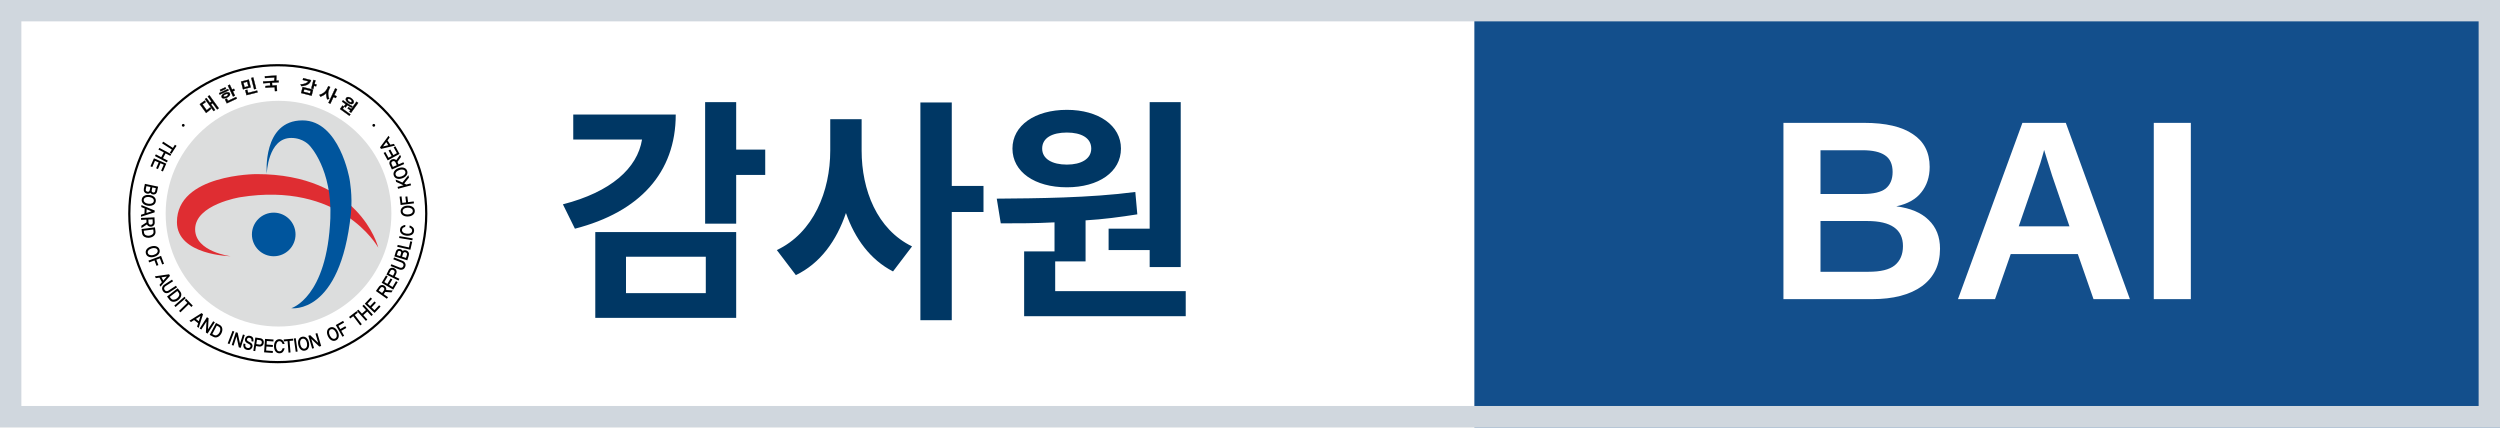
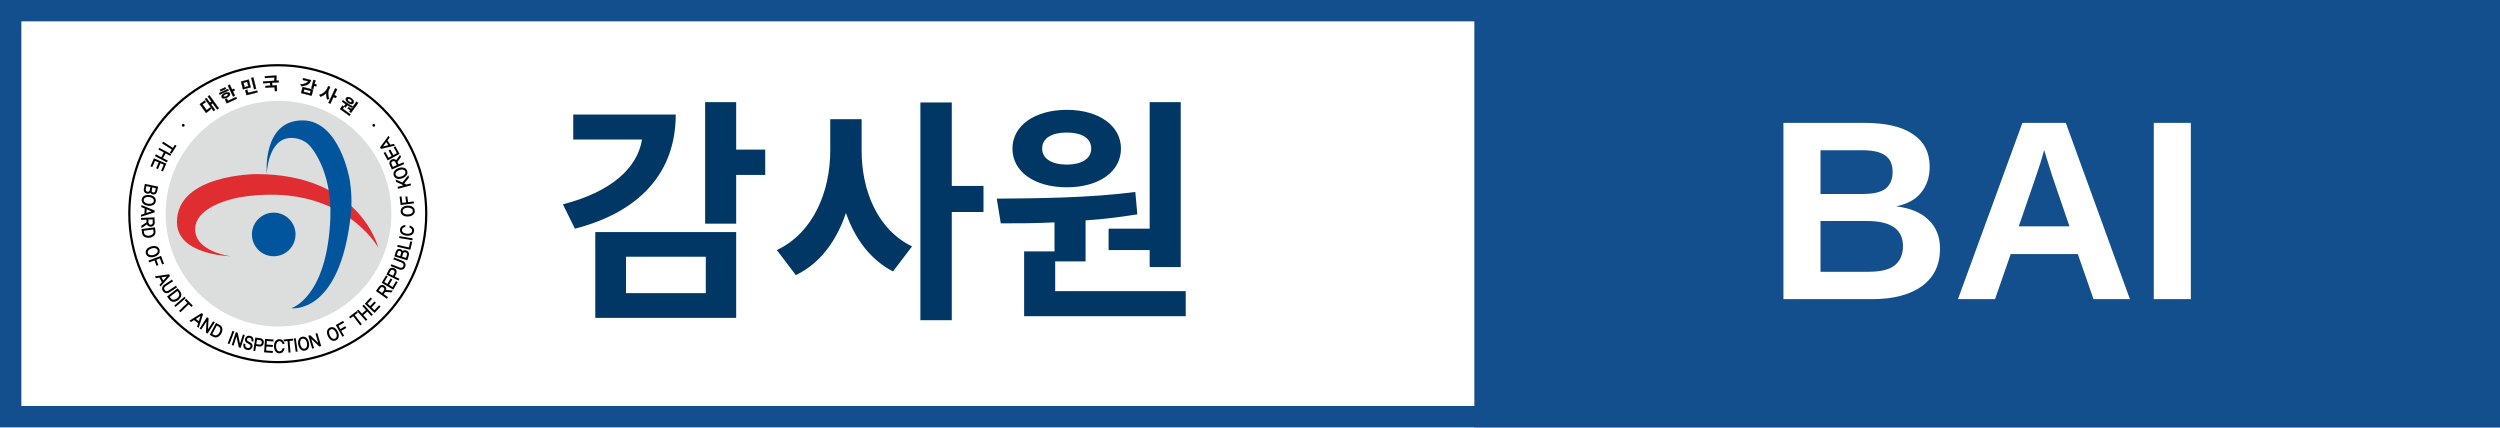
<svg xmlns="http://www.w3.org/2000/svg" width="117.0" height="20" viewBox="0 0 117.0 20" role="img" aria-label="감사원 BAI">
  <defs>
    <clipPath id="badge-shape">
      <rect width="117.0" height="20" rx="0" />
    </clipPath>
  </defs>
  <g clip-path="url(#badge-shape)">
    <rect width="117.0" height="20" rx="0" fill="#ffffff" />
    <path d="M69.0 0h48v20h-48z" fill="#134f8c" />
  </g>
-   <rect x="0.5" y="0.5" width="116.0" height="19" rx="0" fill="none" stroke="#d0d7de" />
+   <rect x="0.5" y="0.5" width="116.0" height="19" rx="0" fill="none" stroke="#134f8c" />
  <g transform="translate(6.000 3.000) scale(0.006836)">
    <path fill="#fff" d="M2040.66 1024c0 561.493-455.188 1016.638-1016.66 1016.638S7.34 1585.471 7.34 1024 462.529 7.362 1024 7.362c561.493 0 1016.66 455.167 1016.66 1016.638" />
    <path fill="none" d="M2040.66 1024c0 561.493-455.188 1016.638-1016.66 1016.638S7.34 1585.471 7.34 1024 462.529 7.362 1024 7.362c561.493 0 1016.66 455.167 1016.66 1016.638" />
    <path fill="#dcdddd" d="M1801.718 1024c0 426.734-345.939 772.651-772.651 772.651-426.734 0-772.651-345.917-772.651-772.651s345.939-772.651 772.651-772.651c426.734 0 772.651 345.917 772.651 772.651" />
    <g stroke="#000" stroke-miterlimit="10" stroke-width="2.166">
      <path d="m533.341 333.92-43.05-59.573 33.197-23.972 6.951 9.615-22.153 16.003 29.169 40.343 1.039-.758c6.843-4.959 14.466-11.282 22.889-18.97l6.54 9.052c-10.07 9.485-20.767 18.298-32.093 26.484zm51.43-12.625-59.118-81.834 9.983-7.211 23.236 32.136 11.304-8.164-24.99-34.605 10.741-7.753 63.752 88.244-10.763 7.774-30.988-42.899-11.304 8.164 28.13 38.936zM626.739 208.58l-4.548-9.68 60.764-28.476 4.526 9.68zm5.803-22.391-4.634-9.896 37.073-17.367 4.634 9.896zm7.558 40.798c-2.339-4.981-1.473-10.113 2.62-15.353 4.071-5.262 10.07-9.723 17.93-13.426 7.861-3.681 15.115-5.414 21.72-5.176 6.626.238 11.087 2.837 13.426 7.839 2.339 4.981 1.494 10.135-2.512 15.44-4.028 5.305-9.961 9.81-17.822 13.491s-15.137 5.392-21.828 5.089c-6.691-.281-11.195-2.923-13.534-7.904zm13.058-6.128c1.039 2.252 3.27 3.27 6.648 3.118 3.4-.173 7.19-1.256 11.391-3.227 4.071-1.906 7.298-4.114 9.658-6.648s3.032-4.916 1.971-7.168c-1.083-2.317-3.292-3.357-6.67-3.118-3.356.238-7.124 1.343-11.347 3.335-4.288 2.014-7.558 4.223-9.853 6.67s-2.838 4.786-1.798 7.038zm21.958 47.381-12.235-26.116 12.538-5.868 7.298 15.592 55.935-26.224 4.937 10.524zm42.595-46.688-35.059-74.775 12.625-5.912 15.938 34.02 12.733-5.977 5.284 11.282-12.733 5.977 13.816 29.472zM786.12 172.438l-13.426-52.643 52.405-13.361 13.404 52.643zm10.329-14.032 26.268-6.691-7.947-31.205-26.268 6.691zm13.664 54.007-8.489-33.262 13.426-3.422 5.479 21.525 61.868-15.765 2.988 11.715zm52.081-40.516-19.576-76.875 13.404-3.422 19.576 76.875zM935.864 83.328l78.586-4.851c.65 10.589.087 22.37-1.667 35.298l16.718-1.039.715 11.607-45.974 2.837 1.234 19.966 30.772-1.906 2.382 38.654-13.816.866-1.667-27.047-63.038 3.898-.715-11.607 32.634-2.014-1.234-19.966-46.212 2.858-.715-11.607 75.468-4.656c1.732-9.81 2.404-17.627 2.036-23.431l-64.77 4.006zM1180.284 138.916c12.733-.693 23.885-2.88 33.414-6.583 9.528-3.681 15.895-8.619 19.056-14.769l-37.312-9.485 2.988-11.737 53.206 13.534c-1.602 6.323-4.353 11.889-8.207 16.739s-8.056 8.684-12.538 11.52c-4.483 2.815-9.658 5.176-15.527 7.038s-11.109 3.162-15.7 3.876c-4.569.715-9.42 1.213-14.53 1.516zm3.768 58.924 10.373-40.928 71.267 18.082-10.394 40.928zm16.35-8.208 44.414 11.282 4.461-17.584-44.414-11.282zm53.163-22.629 14.855-58.512 13.426 3.422-6.193 24.34 13.534 3.443-3.097 12.17-13.534-3.443-5.587 21.98zM1309.521 210.4c4.656-1.169 9.312-2.837 13.967-5.024s9.442-5.002 14.357-8.445c4.894-3.443 9.55-7.839 13.989-13.166s8.121-11.239 11.152-17.714l6.93-14.855 12.538 5.869-6.778 14.531a72.6 72.6 0 0 0-5.977 19.533c-1.061 6.778-1.278 13.101-.65 19.013s1.494 11.087 2.62 15.548q1.69 6.691 4.028 12.148l-13.036 3.422c-2.144-5.111-3.984-11.997-5.5-20.681-1.516-8.662-1.862-16.241-1.083-22.694-4.439 5.284-10.546 10.243-18.364 14.855-7.796 4.613-15.115 7.991-21.915 10.113zm61.674 54.592 46.039-98.639 12.646 5.89-18.84 40.365 15.7 7.319-5.652 12.127-15.7-7.319-21.547 46.147zM1450.452 307.349l16.804-23.301 11.239 8.099-10.005 13.881 52.535 37.896-6.8 9.442zm13.686-50.803 6.388-8.879 9.16 6.605c20.616 14.877 38.958 26.441 55.025 34.67l-6.388 8.857c-8.597-4.374-18.125-9.961-28.628-16.761l-11.499 15.938-10.654-7.688 11.087-15.375c-3.681-2.447-8.813-6.063-15.418-10.828zm28.433-24.665c3.4-4.721 8.402-6.778 14.985-6.172 6.605.585 13.426 3.443 20.464 8.51 6.973 5.024 11.824 10.611 14.53 16.718q4.06 9.16-1.039 16.241c-3.443 4.786-8.489 6.843-15.115 6.237s-13.469-3.465-20.507-8.554c-7.103-5.132-11.975-10.719-14.574-16.761-2.62-6.019-2.187-11.433 1.256-16.219zm9.831 71.05 6.063-8.402 18.299 13.188 36.12-50.088 11.217 8.099-48.442 67.174-11.217-8.099 6.258-8.684zm1.473-62.886c-1.581 2.209-1.581 4.829.022 7.904s4.266 5.933 7.991 8.619c3.768 2.707 7.341 4.353 10.741 4.872 3.4.541 5.869-.303 7.471-2.49q2.306-3.216-.065-7.861c-1.581-3.097-4.223-5.998-7.947-8.662-3.638-2.642-7.211-4.201-10.719-4.721-3.509-.519-6 .26-7.494 2.339z" />
    </g>
    <path d="M376.84 428.682c5.262 0 9.55-4.288 9.55-9.528 0-5.262-4.288-9.55-9.55-9.55-5.241 0-9.507 4.288-9.507 9.55 0 5.24 4.266 9.528 9.507 9.528M1681.273 428.682c5.262 0 9.528-4.288 9.528-9.55s-4.288-9.528-9.528-9.528c-5.262 0-9.55 4.266-9.55 9.528s4.288 9.55 9.55 9.55M284.784 606.859l11.261 7.168 34.951-54.722-11.239-7.189-13.837 21.655-66.719-42.769-7.276 11.455 66.762 42.639zM270.925 661.019l-32.785-17.303 17.453-32.785 32.808 17.302 6.107-11.564-81.25-43.245-6.193 11.672 36.532 19.446-17.476 32.786-36.727-19.554-6.431 11.715 81.661 43.418zM183.071 662.361l25.38 10.936-17.26 39.889 12.387 5.37 17.238-39.91 22.391 9.658-17.887 41.383 12.256 5.284 23.128-53.488-84.519-36.532-23.734 54.57 12.386 5.371zM126.486 886.404c7.081 1.949 13.275 1.559 18.233-1.126 2.793-1.516 5.046-2.967 6.8-4.374q1.949 3.054 5.457 5.977c3.768 3.14 8.749 5.024 14.834 5.63a32 32 0 0 0 2.49.108c4.894 0 9.463-1.408 13.599-4.179 4.916-3.292 8.164-8.64 9.745-15.895l6.973-33.674-90.301-19.121-7.103 32.851c-1.711 8.099-.845 15.289 2.62 21.374 3.509 6.127 9.117 10.307 16.653 12.429m25.575-45.151-4.504 21.373c-.888 4.158-2.729 7.211-5.609 9.355-1.906 1.408-4.071 2.101-6.561 2.101-1.126 0-2.339-.13-3.595-.433-4.461-1.018-7.774-3.032-9.853-5.955-2.057-2.923-2.599-6.54-1.646-11.066l4.483-21.157zm36.813 7.818-4.309 20.377c-.866 4.049-2.534 6.735-5.089 8.207-2.664 1.516-5.544 1.906-8.944 1.213-3.292-.693-5.89-2.252-7.991-4.851-1.927-2.36-2.447-5.522-1.581-9.68l4.309-20.269zM136.404 969.927c3.335.411 6.583.628 9.658.628 9.745 0 18.428-2.101 25.748-6.237 9.918-5.587 15.657-14.141 17.043-25.401 1.408-11.261-2.057-20.919-10.329-28.736-8.034-7.601-19.143-12.322-32.981-14.011-14.054-1.754-26.073.108-35.709 5.5-9.961 5.544-15.722 14.054-17.129 25.358-1.386 11.261 2.101 20.94 10.373 28.779 8.098 7.624 19.294 12.388 33.326 14.12m-30.057-41.231c.866-6.973 4.591-11.997 11.369-15.375 5.197-2.577 11.304-3.876 18.212-3.876 2.512 0 5.176.173 7.926.52 10.135 1.256 18.298 4.483 24.232 9.593 5.674 4.937 8.012 10.698 7.146 17.67-.866 6.908-4.548 11.932-11.282 15.375-6.995 3.616-15.657 4.742-25.834 3.508-10.243-1.278-18.493-4.548-24.47-9.766-5.761-4.981-8.143-10.762-7.299-17.649M181.338 1002.367l-90.994-37.528-.78 13.968 23.084 9.528-1.408 35.168-23.474 7.753-.563 13.794 93.593-30.079zm-56.303 16.847 1.018-25.423 34.172 14.076zM137.011 1107.935c4.981 3.811 11.022 5.457 17.844 5.24 8.056-.325 14.66-3.248 19.641-8.705 4.959-5.479 7.276-12.365 6.93-20.529l-1.667-34.821-91.947 4.049.541 13.231 36.142-1.602.801 18.493-35.319 23.149.693 15.895 37.593-24.622c1.948 3.834 4.871 7.233 8.748 10.222m30.945-23.388c.173 3.595-.823 6.995-2.945 10.135-1.949 2.902-5.457 4.418-10.784 4.634l-1.039.022c-4.526 0-7.839-1.321-10.135-4.006-2.642-3.118-4.006-6.366-4.136-9.983l-.91-21.178 29.039-1.278zM145.759 1188.6c12.863-1.624 23.366-6.432 31.205-14.206 8.056-7.969 11.347-17.865 9.766-29.386l-3.681-27.567-91.557 11.737 3.378 27.589c1.408 11.607 7.103 20.334 16.934 25.986 7.341 4.244 15.851 6.431 25.271 6.431 2.794 0 5.718-.194 8.684-.584m20.767-23.561c-5.76 5.154-13.339 8.381-22.543 9.528a48.5 48.5 0 0 1-6.302.433c-6.345 0-12.3-1.343-17.692-4.028-6.843-3.4-10.719-9.095-11.78-17.389l-1.667-13.036 64.965-8.337 1.689 13.058c1.061 8.359-1.126 14.812-6.67 19.771M158.882 1322.536c5.977 0 12.452-.974 19.208-2.902 13.426-3.79 23.647-10.178 30.447-18.97 6.93-9.008 8.879-19.121 5.782-30.057-3.097-10.914-10.07-18.472-20.702-22.435-10.351-3.876-22.413-3.898-35.839-.065-13.578 3.855-23.929 10.243-30.75 18.97-6.995 9.03-8.965 19.121-5.869 30.036 3.118 10.936 10.113 18.493 20.789 22.478 5.197 1.949 10.914 2.945 16.934 2.945m-24.513-29.191c-1.906-6.756-.433-12.82 4.483-18.537 5.197-6.02 12.841-10.503 22.738-13.318 5.284-1.494 10.308-2.252 14.899-2.252 3.941 0 7.709.563 11.152 1.667 7.146 2.317 11.542 6.756 13.491 13.513 1.906 6.691.476 12.733-4.396 18.537-5.024 6.02-12.582 10.503-22.413 13.318-5.305 1.494-10.329 2.252-14.964 2.252-4.028 0-7.861-.563-11.347-1.711-7.298-2.36-11.738-6.756-13.643-13.469M206.653 1376.024l-13.989-36.9 24.297-9.139 15.613 41.621 12.517-4.656-20.269-54.05-86.209 32.352 4.656 12.387 36.662-13.795 13.881 37.031zM279.934 1438.802l-97.361 14.206 6.453 12.43 24.73-3.616 16.739 30.923-16.198 18.71 6.54 12.127 65.073-73.692zm-15.332 15.483-24.427 27.74-12.127-22.348zM334.266 1528.54l-7.319-11.282-51.214 33.37c-4.548 2.967-9.355 4.288-14.249 3.79-4.786-.39-8.792-3.162-12.235-8.51-3.443-5.284-4.331-10.026-2.729-14.509 1.732-4.786 4.764-8.554 9.29-11.477l51.301-33.24-7.211-11.109-52.513 33.955c-7.211 4.677-12.084 11.066-14.444 18.97-2.425 8.056-.845 16.479 4.677 24.99 5.435 8.359 12.452 13.21 20.854 14.401 1.646.217 3.248.346 4.851.346 6.496 0 12.733-1.906 18.493-5.674zM362.374 1586.944c2.88-11.001.693-21.178-6.518-30.295l-17.172-21.872-72.912 56.563 16.934 22.088c6.973 9.138 16.176 13.773 27.372 13.773h.411c11.109-.087 21.958-4.179 32.201-12.192 10.221-7.904 16.848-17.368 19.684-28.065m-77.871 6.583 51.777-40.127 8.056 10.351c5.154 6.67 6.561 13.339 4.309 20.421-2.339 7.363-7.233 13.967-14.574 19.641-7.016 5.479-14.595 8.532-22.521 9.095-7.514.671-13.794-2.36-18.948-8.965zm25.574 30.901v.043zM384.917 1592.617l-67.26 58.794-2.014 1.732 8.38 9.961 69.448-60.699zM441.957 1653.381l-45.303-46.515-9.571 9.269 17.93 18.428-56.888 55.177 9.464 9.723 56.801-55.263 17.995 18.515zM502.244 1704.574l-83.328 52.362 10.936 8.727 21.157-13.275 27.805 21.547-7.276 23.647 10.892 8.402 29.776-93.658zm-7.752 20.355-11.152 35.254-20.096-15.57zM582.021 1760.487l-35.731 55.393 4.007-76.009-11.196-7.037-49.893 77.351 11.13 7.168 35.623-55.199-4.201 75.62 11.39 7.384 49.98-77.481zM625.613 1785.109l-24.643-12.885-43.202 81.553 24.513 13.166c5.479 2.945 11.044 4.439 16.588 4.439 4.786 0 9.636-1.104 14.401-3.313 10.048-4.612 18.234-12.82 24.362-24.34 6.063-11.456 8.207-22.803 6.367-33.695-1.885-11.153-8.079-19.533-18.386-24.925m-7.601 11.26c7.449 3.941 11.477 9.442 12.343 16.826.866 7.644-.888 15.7-5.197 23.907-4.179 7.882-9.853 13.794-16.783 17.54-3.205 1.754-6.518 2.62-9.831 2.62-3.595 0-7.319-1.018-11.152-3.053l-11.629-6.128 30.664-57.906zM714.203 1826.275l-33.175 85.84 12.062 4.916 33.219-86.057zM785.427 1851.005l-20.096 62.799-15.917-74.449-12.646-3.877-28.022 87.682 12.582 4.027 20.031-62.604 15.331 72.587.325 1.538 12.907 4.136 28.108-87.79zM843.181 1896.914l13.058 3.053.671-2.534c1.364-5.111.888-11.629-1.473-19.858-2.49-8.684-9.42-14.401-20.637-16.977-9.463-2.144-17.324-.931-23.409 3.638-5.868 4.504-9.658 9.831-11.304 15.808-1.711 6.237-1.451 11.715.715 16.285 2.079 4.396 5.587 8.38 10.438 11.824 3.4 2.339 7.211 4.374 11.282 5.998 3.551 1.386 6.67 3.227 9.268 5.457 2.36 2.036 4.136 4.331 5.262 6.821.953 2.209.866 4.699-.325 7.644-1.494 3.855-4.006 6.54-7.709 8.229-3.79 1.711-8.056 2.036-12.798.909-5.414-1.256-9.442-3.898-12.3-8.077-2.772-4.028-3.378-9.55-1.797-16.458l.606-2.642-12.95-2.988-.65 2.577c-2.144 8.467-1.364 16.783 2.23 24.773 3.681 8.164 10.936 13.578 21.525 16.025 3.335.758 6.54 1.169 9.485 1.169 5.479 0 10.351-1.343 14.509-3.963 6.323-4.006 10.698-9.42 12.993-16.046 1.949-5.435 2.036-10.784.26-15.895-1.754-5.024-4.786-9.29-9.052-12.646a56 56 0 0 0-12.213-7.298c-3.898-1.667-6.995-3.27-9.16-4.807-2.036-1.408-3.92-3.27-5.609-5.587-1.386-1.841-1.581-4.461-.65-8.012.953-3.508 3.01-6.172 6.323-8.121 3.335-1.949 7.233-2.339 11.91-1.256 4.916 1.126 8.337 3.595 10.524 7.558 2.23 4.006 2.75 8.164 1.624 12.733zM904.096 1876.688l-33.695-4.959-13.816 91.298 13.08 1.927 5.241-34.583 20.616 3.14c8.077 1.191 15.18-.39 21.2-4.743 6.107-4.374 9.853-10.871 11.152-19.295 1.299-8.575-.346-15.981-4.894-21.98-4.548-5.998-10.893-9.636-18.884-10.805m-3.898 43.548c-.823 0-1.667-.065-2.534-.217l-20.702-3.14 4.548-30.014 20.681 3.118c3.833.606 6.995 2.317 9.615 5.262 2.49 2.772 3.357 6.843 2.534 12.127-.78 5.154-2.772 8.684-5.933 10.524-2.665 1.582-5.35 2.34-8.209 2.34M930.19 1973.161l59.357 4.439.974-13.469-46.211-3.227 2.013-27.523 43.354 3.118.974-13.426-43.353-3.14 1.754-24.319 44.934 3.27.975-13.339-58.144-4.201zM1056.179 1947.565c-.931 4.179-3.14 8.489-6.54 12.755-3.205 4.028-7.796 5.977-14.249 6.042-6.951 0-12.343-2.988-16.523-9.138-4.374-6.54-6.67-15.115-6.778-25.531-.087-10.329 1.992-18.862 6.237-25.38 4.093-6.237 9.463-9.29 16.783-9.355 6.215 0 10.763 1.754 13.924 5.392 3.443 3.941 5.782 7.861 6.93 11.672l.563 1.927 13.838.065-.671-3.27c-1.169-5.76-4.569-12.127-10.113-18.927-5.717-7.038-13.967-10.611-24.882-10.611-11.455.152-20.572 4.894-27.112 14.076-6.367 9.008-9.528 20.616-9.377 34.561.13 14.119 3.53 25.748 10.091 34.583 6.67 8.987 15.722 13.534 26.896 13.534h.498c10.892-.152 19.165-3.963 24.578-11.347 5.111-6.995 8.337-13.686 9.55-19.901l.65-3.227-13.838-.022zm-20.962 29.645v.043zM1129.027 1879.655l-64.749 5.522 1.17 13.361 25.596-2.252 6.648 78.932 13.534-1.104-6.799-78.976 25.704-2.209zM1134.137 1878.355l12.733 91.125 12.929-1.56-12.799-91.384zM1220.649 1874.63c-8.424-7.601-18.385-10.351-29.537-8.077-11.087 2.252-19.121 8.619-23.929 18.927-4.656 10.026-5.609 22.045-2.815 35.731 2.815 13.881 8.402 24.687 16.609 32.115 6.518 5.912 13.967 8.9 22.131 8.9 2.36 0 4.851-.26 7.341-.758 11.109-2.252 19.186-8.64 23.994-19.013 4.656-10.026 5.587-22.175 2.793-36.056-2.771-13.643-8.358-24.319-16.587-31.769m1.494 60.873c-2.923 7.059-7.644 11.174-14.444 12.538-6.886 1.321-12.798-.52-18.168-5.933-5.587-5.565-9.463-13.513-11.52-23.626-2.036-10.069-1.559-18.818 1.408-26.051 2.837-6.93 7.579-11.001 14.466-12.408a21.8 21.8 0 0 1 4.201-.433c5.111 0 9.701 2.036 13.989 6.215 5.609 5.457 9.507 13.318 11.564 23.366 2.012 10.091 1.514 18.947-1.496 26.332M1282.106 1845.223l18.818 63.168-55.112-52.535-12.625 3.919 26.29 88.244 12.668-3.789-18.775-62.973 53.618 51.301 1.126 1.104 12.993-3.876-26.311-88.353zM1410.693 1804.598c-10.026-5.262-20.399-5.392-30.599-.477-10.156 4.937-16.393 13.08-18.515 24.275-1.992 10.849.065 22.716 6.172 35.319 6.193 12.755 14.271 21.828 24.037 26.982 5.197 2.772 10.524 4.158 15.808 4.158 4.916 0 9.875-1.213 14.769-3.573 10.199-4.959 16.436-13.145 18.537-24.362 2.036-10.914-.065-22.911-6.237-35.644-6.106-12.58-14.183-21.546-23.972-26.678m16.567 58.577c-1.061 7.558-4.634 12.711-10.914 15.765-6.258 3.032-12.56 2.642-19.056-1.256-6.735-3.92-12.452-10.676-17.043-20.053-4.461-9.182-6.172-17.757-5.089-25.553 1.039-7.471 4.613-12.56 10.936-15.635 2.793-1.343 5.63-2.036 8.445-2.036 3.465 0 7.038 1.061 10.633 3.14 6.8 3.92 12.538 10.568 16.999 19.793 4.482 9.312 6.193 17.996 5.089 25.835M1486.335 1794.355l-34.237 19.728-12.885-22.499 38.676-22.067-6.67-11.629-50.066 28.628 45.649 79.972 11.477-6.561-19.425-34.02 34.302-19.576zM1571.655 1702.083l-8.12-10.611-51.604 39.456 8.142 10.633 20.399-15.614 46.407 60.829 1.646 2.144 10.805-8.229-48.182-62.908zM1603.033 1656.001l24.925 27.481-27.631 24.838-24.882-27.415-9.723 8.705 61.63 68.43 9.81-8.9-27.697-30.729 27.588-24.816 27.827 30.858 10.091-8.749-61.933-68.733zM1686.102 1684.694l-20.096-18.926 29.797-31.681-9.853-9.204-29.775 31.638-17.757-16.739 30.88-32.764-9.702-9.16-39.953 42.4 65.051 61.263 1.949 1.862 40.928-43.202-9.831-9.29zM1765.619 1533.044c-1.624-6.085-5.284-11.196-10.892-15.115-6.583-4.612-13.578-6.388-20.854-5.089-7.211 1.278-13.275 5.284-18.039 11.997l-19.987 28.541 72.977 51.56 2.209 1.537 7.644-10.806-29.537-20.875 10.676-15.115 40.603 3.183 1.537.108 9.16-13.015-44.804-3.551c.801-4.178.563-8.682-.693-13.36m-27.502 33.955-23.734-16.782 12.495-17.627c2.014-2.923 4.894-5.002 8.467-6.215 3.356-1.061 7.146-.087 11.391 2.902 4.136 2.967 6.258 6.237 6.432 10.048.217 4.049-.693 7.449-2.793 10.394zM1809.666 1525.747l-23.713-14.119 22.197-37.355-11.586-6.908-22.196 37.398-20.984-12.473 23.019-38.72-11.477-6.799-29.797 50.131 79.171 46.992 30.512-51.128-11.586-6.843zM1834.396 1435.878c3.595-7.276 4.223-14.574 1.927-21.655-2.274-7.146-7.319-12.69-15.007-16.479-4.699-2.317-9.377-3.508-13.859-3.508h-.022c-2.902 0-5.782.498-8.554 1.473-7.038 2.512-12.43 7.471-16.025 14.747l-14.92 30.62 80.362 39.629 2.425 1.191 5.847-11.845-31.378-15.462zm-48.638-.758 9.247-18.797c1.711-3.443 4.309-5.912 7.926-7.601 3.421-1.559 7.493-1.126 12.343 1.299 4.721 2.296 7.406 5.197 8.229 8.835.866 3.876.455 7.428-1.256 10.892l-9.247 18.818zM1878.074 1346.833l-58.165-23.084-4.937 12.495 56.823 22.456c5.046 2.014 8.749 5.089 11.347 9.463 2.469 4.093 2.512 8.965.173 14.855-2.317 5.869-5.674 9.377-10.286 10.654-4.742 1.343-9.68 1.018-14.725-.974l-56.801-22.565-4.894 12.257 58.122 23.236c4.331 1.711 8.705 2.577 13.015 2.577 3.616 0 7.255-.606 10.806-1.819 7.991-2.685 13.946-8.813 17.649-18.255 3.703-9.29 3.595-17.822-.303-25.358-3.814-7.406-9.812-12.776-17.824-15.938M1904.449 1275.869c-6.865-2.534-13.015-2.685-18.212-.455-2.923 1.256-5.306 2.49-7.168 3.746-1.104-2.144-2.729-4.266-4.937-6.475-3.508-3.4-8.294-5.739-14.271-6.908-5.847-1.126-11.282-.152-16.371 2.642-5.197 2.837-8.943 7.861-11.131 14.964l-9.94 32.937 85.689 26.246 2.577.801 9.983-32.115c2.382-7.926 2.165-15.158-.715-21.503-2.943-6.452-8.162-11.086-15.504-13.88m-29.429 42.704 6.388-20.897c1.234-4.071 3.313-6.951 6.388-8.813q4.353-2.696 10.264-.78c4.461 1.451 7.493 3.703 9.29 6.843 1.797 3.097 1.992 6.735.65 11.152l-6.323 20.681zm-35.969-11.022 6.107-19.901c1.213-3.963 3.097-6.475 5.782-7.731 2.75-1.299 5.717-1.386 8.965-.455 3.227 1.018 5.695 2.837 7.558 5.587 1.732 2.534 1.971 5.739.693 9.788l-6.042 19.793zM1921.774 1255.124l-76.941-17.216-2.901 12.798 89.824 20.269 12.56-55.09-13.209-2.793zM1854.73 1190.527l90.647 15.635 2.469-12.755-90.908-15.678zM1930.111 1105.769l-3.118-.996-1.754 13.686 2.057.736c4.028 1.386 8.012 4.093 11.867 7.991 3.595 3.66 5.002 8.467 4.309 14.725-.78 6.973-4.418 12.04-11.066 15.483-7.081 3.573-15.917 4.742-26.159 3.616-10.308-1.169-18.515-4.288-24.427-9.312-5.695-4.764-8.099-10.438-7.319-17.367.714-6.366 3.032-10.784 7.125-13.556 4.353-2.967 8.532-4.807 12.408-5.457l1.992-.346 1.711-13.708-3.313.26c-5.89.476-12.625 3.097-20.009 7.731-7.796 4.894-12.365 12.776-13.534 23.409-1.256 11.347 2.339 21.005 10.719 28.65 8.121 7.384 19.273 11.932 33.11 13.448 3.162.368 6.237.52 9.16.52 10.091 0 18.97-2.122 26.419-6.345 9.831-5.587 15.462-14.162 16.718-25.553 1.234-10.828-1.559-19.49-8.272-25.77-6.368-5.911-12.626-9.896-18.624-11.845M1947.153 977.572c-9.203-6.237-21.049-9.16-35.168-8.554-13.924.541-25.38 4.331-34.063 11.282-8.857 7.146-13.123 16.501-12.69 27.848.477 11.347 5.457 20.312 14.855 26.657 8.467 5.717 19.078 8.597 31.595 8.597q1.592 0 3.248-.065c14.119-.563 25.683-4.353 34.345-11.26 8.944-7.103 13.253-16.458 12.798-27.783-.454-11.326-5.478-20.334-14.92-26.722m-58.252 46.276c-6.388-3.941-9.636-9.247-9.918-16.285-.281-6.93 2.534-12.495 8.597-17.021 6.302-4.656 14.704-7.233 24.947-7.644.931-.043 1.841-.043 2.75-.043 9.095 0 16.848 1.906 22.976 5.695 6.497 4.006 9.788 9.333 10.048 16.285.281 7.038-2.577 12.582-8.705 16.999-6.41 4.612-14.899 7.168-25.25 7.579-10.2.477-18.797-1.493-25.445-5.565M1911.119 905.829l-13.664 1.667 4.937 39.196-25.748 3.14-5.435-44.155-13.253 1.646 7.06 57.277 91.362-11.195-1.602-13.145-38.871 4.786zM1858.757 802.274c-7.211-3.335-15.094-6.626-23.366-9.766l-4.937-1.884 4.309 16.176 1.278.498c8.64 3.422 17.779 7.428 27.913 12.213a507 507 0 0 1 20.637 10.394l-40.582 10.871 3.4 12.776 88.937-23.799-3.4-12.798-29.148 7.817c-1.516-.909-3.595-2.036-6.215-3.443a439 439 0 0 0-7.709-4.093l31.508-39.607.866-1.061-4.266-15.96-40.885 50.348a850 850 0 0 0-18.34-8.682" />
    <path d="M1851.395 711.8c-13.166 4.634-22.998 11.629-29.213 20.81-6.367 9.442-7.688 19.663-3.92 30.339 3.79 10.741 11.217 17.822 22.066 21.114 4.331 1.321 8.943 1.992 13.708 1.992 6.865 0 14.292-1.386 22.066-4.136 13.361-4.721 23.301-11.737 29.516-20.854 6.453-9.398 7.796-19.598 4.028-30.317-3.768-10.698-11.217-17.8-22.132-21.135-10.653-3.27-22.823-2.512-36.119 2.187m45.259 23.495c2.339 6.648 1.234 12.798-3.335 18.84-4.742 6.323-12.083 11.239-21.828 14.682-9.68 3.4-18.407 4.114-25.986 2.209-7.298-1.862-11.975-5.998-14.292-12.625-2.317-6.583-1.256-12.711 3.227-18.797 4.677-6.345 11.932-11.304 21.568-14.66 6.193-2.187 12.018-3.292 17.367-3.292 3.097 0 6.085.39 8.922 1.104 7.362 1.885 12.061 5.978 14.357 12.539M1823.438 651.122c-6.02-1.732-12.322-1.148-18.558 1.624-7.384 3.292-12.452 8.467-15.05 15.332-2.62 6.865-2.252 14.141 1.061 21.633l14.314 31.79 84.087-37.442-5.37-12.083-33.046 14.682-7.536-16.891 24.384-34.496-6.497-14.574-25.964 36.705c-3.185-2.858-7.147-4.959-11.825-6.28m-11.455 52.839-8.792-19.793c-1.494-3.335-1.797-6.778-.996-10.481.801-3.422 3.53-6.128 8.337-8.272 2.469-1.104 4.786-1.667 6.843-1.667 1.797 0 3.443.411 5.024 1.256 3.552 1.884 6.085 4.504 7.536 7.774l8.597 19.338zM1839.484 609.653l-24.253 13.274-20.876-38.091-11.823 6.454 20.897 38.156-21.352 11.693-21.698-39.52-11.716 6.431 28.044 51.128 80.73-44.263-28.477-52.275-11.845 6.496zM1826.535 557.876l-7.536-11.802-24.297 5.76-19.381-29.343 14.509-20.052-7.623-11.477-58.36 79.084 6.951 10.524zm-81.856 5.912 21.915-29.776 14.011 21.2z" />
    <path fill="#00559d" d="M1145.528 1166.184c0 82.441-66.849 149.268-149.29 149.268-82.462 0-149.29-66.849-149.29-149.268 0-82.462 66.827-149.29 149.29-149.29 82.441 0 149.29 66.827 149.29 149.29" />
    <path fill="#df2d32" d="M878.045 753.031c699.457 0 830.253 488.754 834.151 503.912-8.662-15.375-263.541-454.972-945.674-345.614 0 0-308.367 49.373-308.367 219.365 0 154.833 243.836 184.717 243.836 184.717s-368.352-6.497-368.352-233.874c-.001-328.506 544.406-328.506 544.406-328.506" />
    <path fill="#00559d" d="M1515.136 786.163s22.521 115.205 9.312 239.288c-73.194 695.126-408.197 645.752-408.197 645.752s245.568-70.595 267.656-616.302c13.426-336.086-141.407-496.333-141.407-496.333s-42.227-53.055-126.465-53.055c-160.031 0-167.61 245.351-167.61 245.351s-31.4-365.537 244.918-365.537c253.363.002 321.793 400.836 321.793 400.836" />
    <path d="M1024 .02C1589.55.02 2048 458.47 2048 1024c0 565.55-458.48 1023.98-1024 1023.98C458.47 2047.98 0 1589.53 0 1024S458.47.02 1024 .02M2032.89 1024C2032.89 466.82 1581.2 15.13 1024 15.13 466.82 15.13 15.11 466.82 15.11 1024S466.82 2032.87 1024 2032.87 2032.89 1581.2 2032.89 1024" />
  </g>
  <text x="26.0" y="14" fill="#003764" font-family="-apple-system, BlinkMacSystemFont, 'Segoe UI', 'Noto Sans KR', 'Malgun Gothic', Arial, sans-serif" font-size="11" font-weight="600">감사원</text>
  <text x="93" y="14" fill="#ffffff" text-anchor="middle" font-family="Arial, Helvetica, sans-serif" font-size="12" font-weight="700">BAI</text>
</svg>
